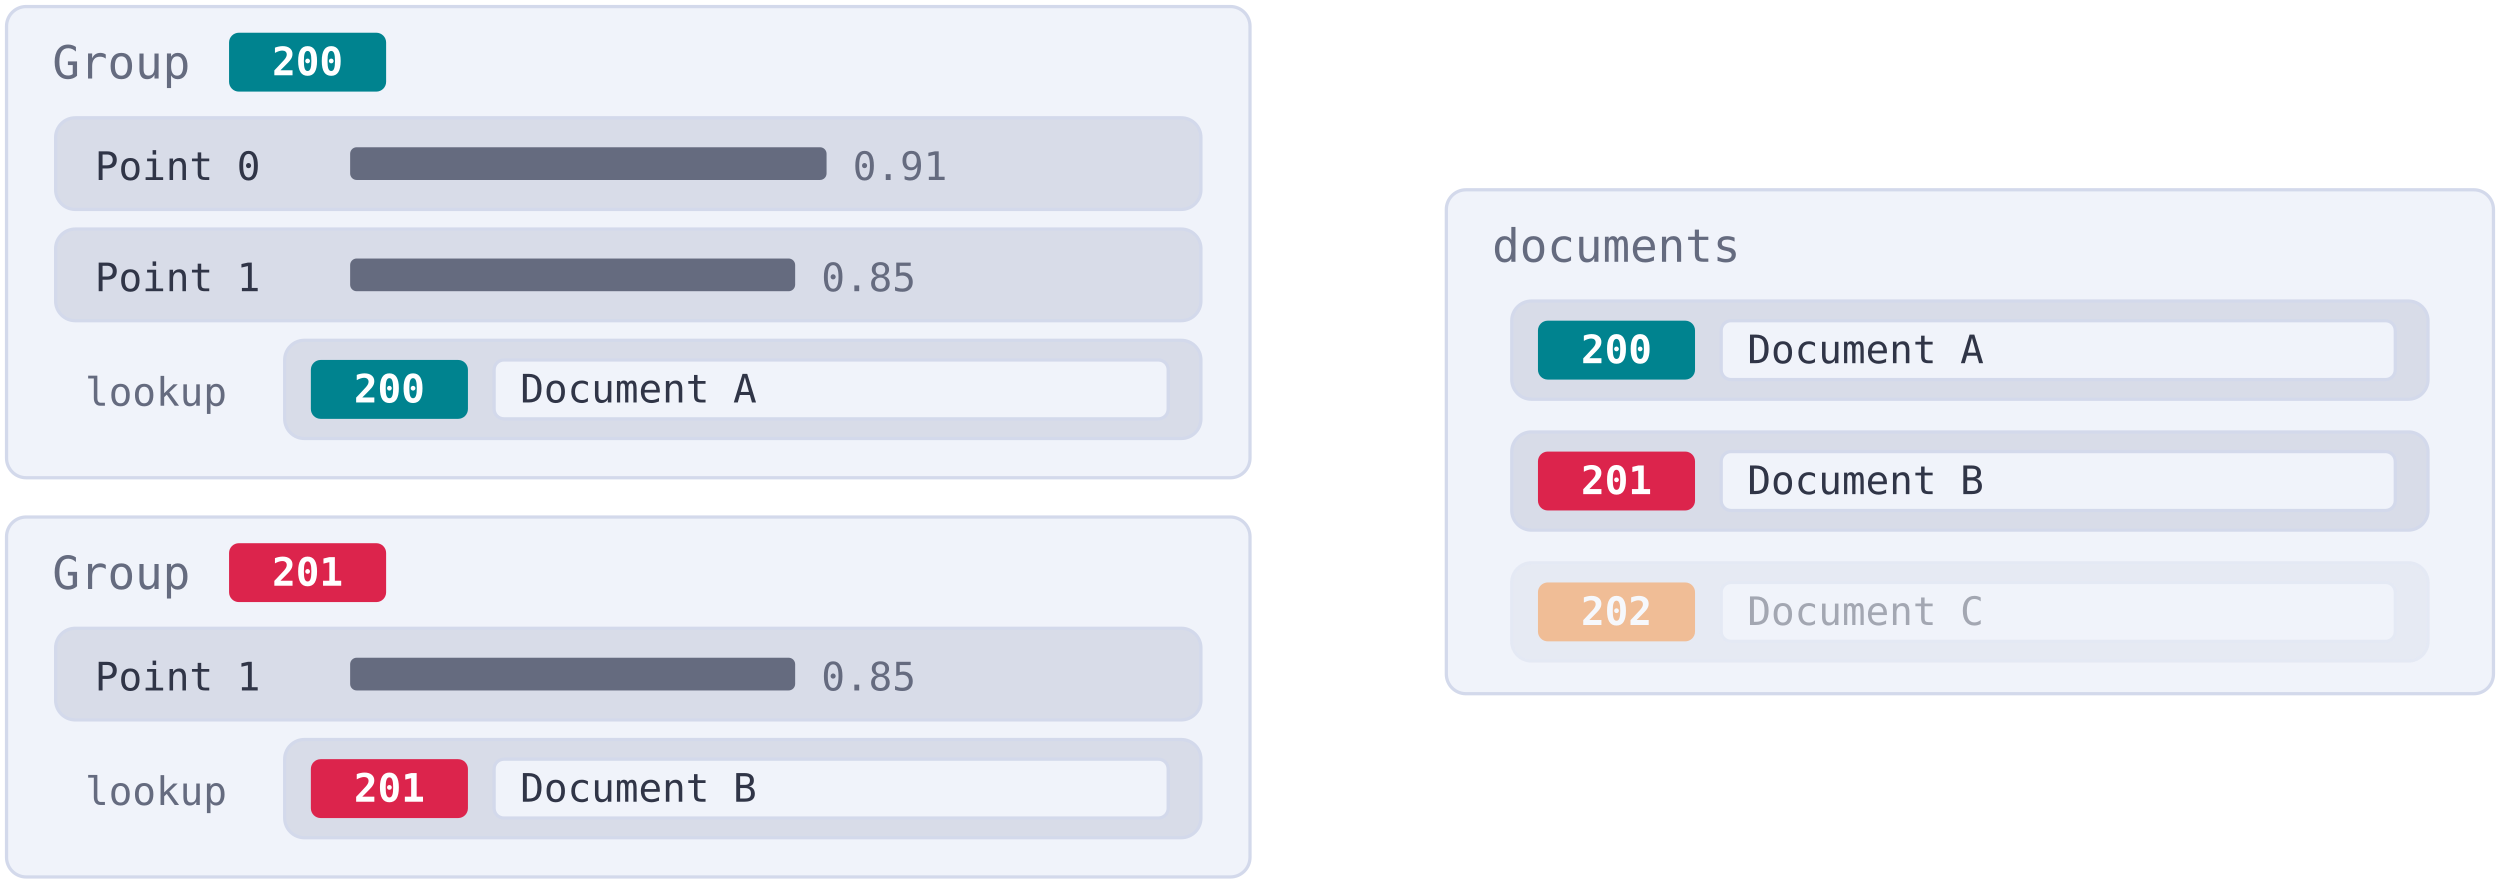
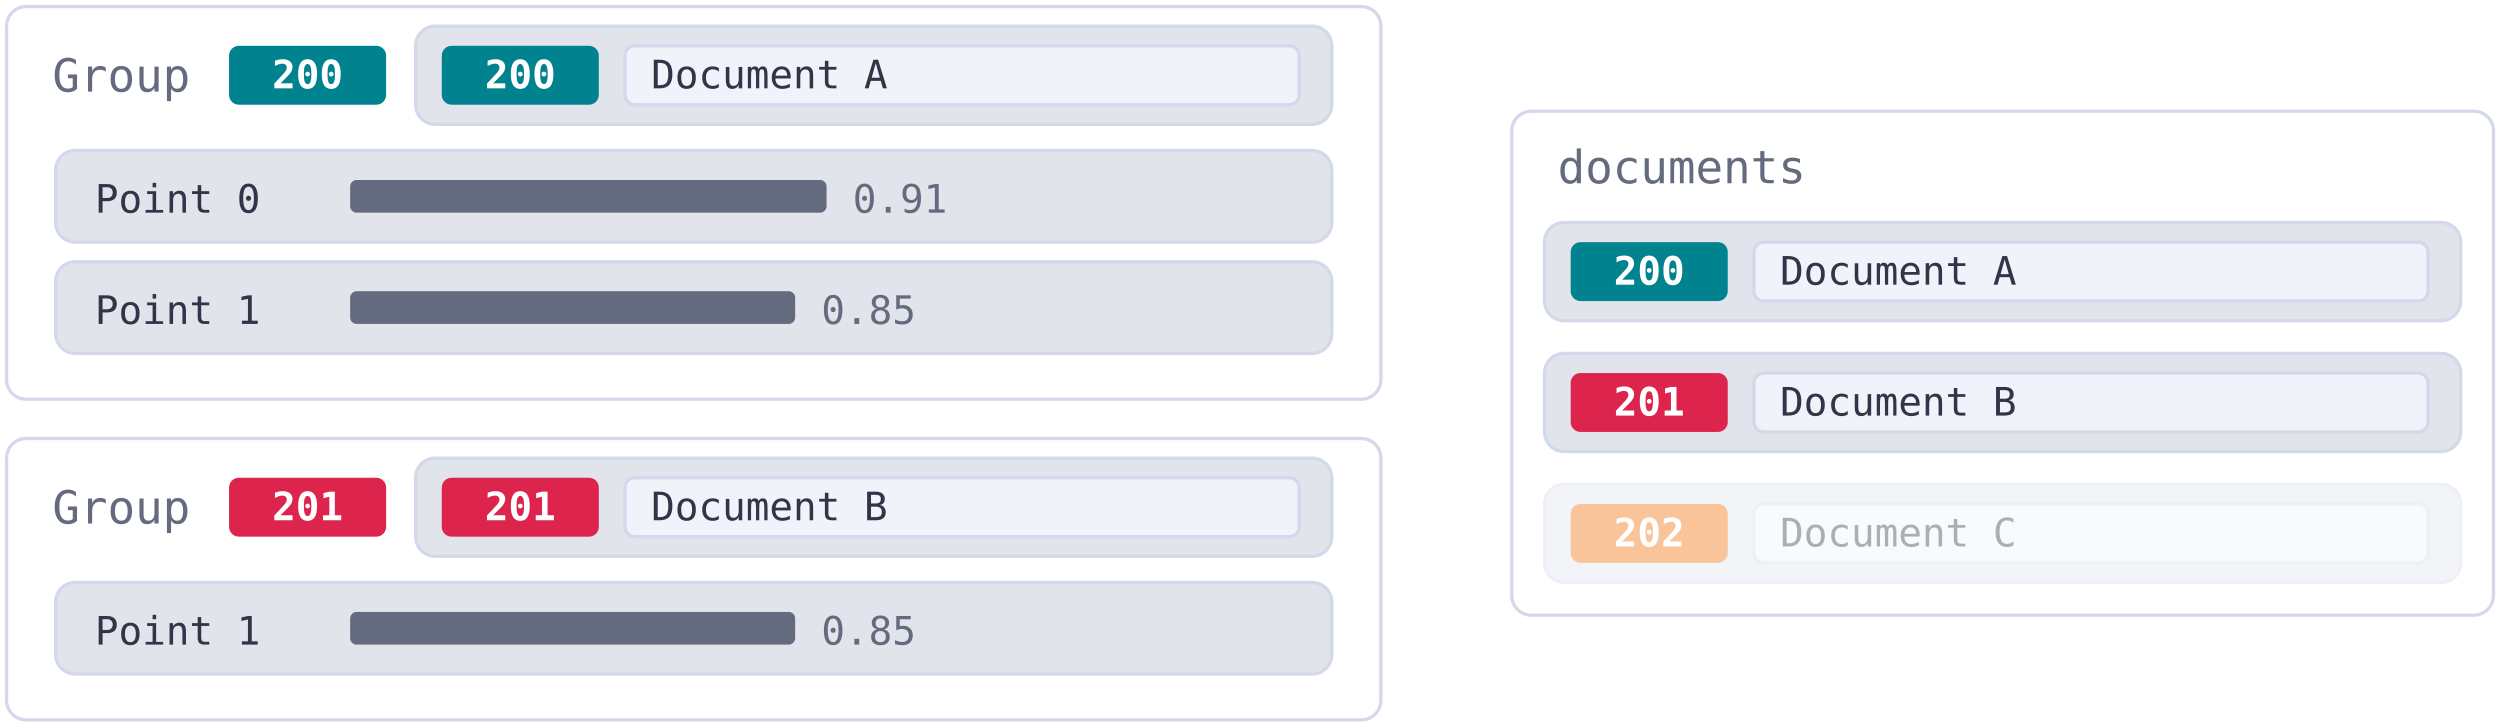
- <svg xmlns="http://www.w3.org/2000/svg" viewBox="-2 0 764 270" aria-label="Search results grouped by document ID, next to a documents collection. With lookup, each group gets the document whose point ID equals the group ID." width="764" height="270">
+ <svg xmlns="http://www.w3.org/2000/svg" viewBox="-2 0 764 222" aria-label="Search results grouped by document ID, next to a documents collection. With lookup, each group gets the document whose point ID equals the group ID." width="764" height="222">
  <g>
-     <rect x="440" y="58" width="320" height="154" rx="6" fill="rgb(240, 243, 250)" stroke="rgb(211, 217, 235)" stroke-width="1" />
-     <text x="454" y="80" fill="rgb(101, 107, 127)" font-family="'Geist Mono', ui-monospace, SFMono-Regular, Menlo, Consolas, monospace" font-size="14" font-weight="400" text-anchor="start">documents</text>
-     <g transform="translate(460 92)" fill="rgb(0, 0, 0)">
-       <rect width="280" height="30" rx="6" fill="rgb(171, 177, 199)" fill-opacity="0.35" stroke="rgb(211, 217, 235)" stroke-width="1" />
+     <rect x="460" y="34" width="300" height="154" rx="6" fill="none" stroke="rgb(211, 217, 235)" stroke-width="1" />
+     <text x="474" y="56" fill="rgb(101, 107, 127)" font-family="'Geist Mono', ui-monospace, SFMono-Regular, Menlo, Consolas, monospace" font-size="14" font-weight="400" text-anchor="start">documents</text>
+     <g transform="translate(470 68)">
+       <rect width="280" height="30" rx="6" fill="rgb(171, 177, 199)" fill-opacity="0.35" stroke="rgb(211, 217, 235)" stroke-width="1" x="0" y="0" />
      <g>
        <rect x="8" y="6" width="48" height="18" rx="3" fill="rgb(0, 131, 143)" />
        <text x="32" y="19" text-anchor="middle" fill="rgb(255, 255, 255)" font-family="'Geist Mono', ui-monospace, SFMono-Regular, Menlo, Consolas, monospace" font-size="12" font-weight="600">200</text>
      </g>
      <rect x="64" y="6" width="206" height="18" rx="3" fill="rgb(240, 243, 250)" stroke="rgb(211, 217, 235)" stroke-width="1" />
      <text x="72" y="19" fill="rgb(48, 53, 71)" font-family="'Geist Mono', ui-monospace, SFMono-Regular, Menlo, Consolas, monospace" font-size="12" font-weight="400" text-anchor="start">Document A</text>
    </g>
-     <g transform="translate(460 132)" fill="rgb(0, 0, 0)">
-       <rect width="280" height="30" rx="6" fill="rgb(171, 177, 199)" fill-opacity="0.35" stroke="rgb(211, 217, 235)" stroke-width="1" />
+     <g transform="translate(470 108)">
+       <rect width="280" height="30" rx="6" fill="rgb(171, 177, 199)" fill-opacity="0.35" stroke="rgb(211, 217, 235)" stroke-width="1" x="0" y="0" />
      <g>
        <rect x="8" y="6" width="48" height="18" rx="3" fill="rgb(220, 36, 76)" />
        <text x="32" y="19" text-anchor="middle" fill="rgb(255, 255, 255)" font-family="'Geist Mono', ui-monospace, SFMono-Regular, Menlo, Consolas, monospace" font-size="12" font-weight="600">201</text>
      </g>
      <rect x="64" y="6" width="206" height="18" rx="3" fill="rgb(240, 243, 250)" stroke="rgb(211, 217, 235)" stroke-width="1" />
      <text x="72" y="19" fill="rgb(48, 53, 71)" font-family="'Geist Mono', ui-monospace, SFMono-Regular, Menlo, Consolas, monospace" font-size="12" font-weight="400" text-anchor="start">Document B</text>
    </g>
-     <g transform="translate(460 172)" fill="rgb(0, 0, 0)" opacity="0.4">
-       <rect width="280" height="30" rx="6" fill="rgb(171, 177, 199)" fill-opacity="0.35" stroke="rgb(211, 217, 235)" stroke-width="1" />
+     <g transform="translate(470 148)" opacity="0.4">
+       <rect width="280" height="30" rx="6" fill="rgb(171, 177, 199)" fill-opacity="0.35" stroke="rgb(211, 217, 235)" stroke-width="1" x="0" y="0" />
      <g>
        <rect x="8" y="6" width="48" height="18" rx="3" fill="rgb(239, 108, 0)" />
        <text x="32" y="19" text-anchor="middle" fill="rgb(255, 255, 255)" font-family="'Geist Mono', ui-monospace, SFMono-Regular, Menlo, Consolas, monospace" font-size="12" font-weight="600">202</text>
      </g>
      <rect x="64" y="6" width="206" height="18" rx="3" fill="rgb(240, 243, 250)" stroke="rgb(211, 217, 235)" stroke-width="1" />
      <text x="72" y="19" fill="rgb(48, 53, 71)" font-family="'Geist Mono', ui-monospace, SFMono-Regular, Menlo, Consolas, monospace" font-size="12" font-weight="400" text-anchor="start">Document C</text>
    </g>
-     <rect x="0" y="2" width="380" height="144" rx="6" fill="rgb(240, 243, 250)" stroke="rgb(211, 217, 235)" stroke-width="1" />
-     <text x="14" y="24" fill="rgb(101, 107, 127)" font-family="'Geist Mono', ui-monospace, SFMono-Regular, Menlo, Consolas, monospace" font-size="14" font-weight="400" text-anchor="start">Group</text>
+     <rect x="0" y="2" width="420" height="120" rx="6" fill="none" stroke="rgb(211, 217, 235)" stroke-width="1" />
+     <text x="14" y="28" fill="rgb(101, 107, 127)" font-family="'Geist Mono', ui-monospace, SFMono-Regular, Menlo, Consolas, monospace" font-size="14" font-weight="400" text-anchor="start">Group</text>
    <g>
-       <rect x="68" y="10" width="48" height="18" rx="3" fill="rgb(0, 131, 143)" />
-       <text x="92" y="23" text-anchor="middle" fill="rgb(255, 255, 255)" font-family="'Geist Mono', ui-monospace, SFMono-Regular, Menlo, Consolas, monospace" font-size="12" font-weight="600">200</text>
+       <rect x="68" y="14" width="48" height="18" rx="3" fill="rgb(0, 131, 143)" />
+       <text x="92" y="27" text-anchor="middle" fill="rgb(255, 255, 255)" font-family="'Geist Mono', ui-monospace, SFMono-Regular, Menlo, Consolas, monospace" font-size="12" font-weight="600">200</text>
    </g>
-     <g transform="translate(15 36)" fill="rgb(0, 0, 0)">
-       <rect width="350" height="28" rx="6" fill="rgb(171, 177, 199)" fill-opacity="0.35" stroke="rgb(211, 217, 235)" stroke-width="1" />
+     <g transform="translate(15 46)">
+       <rect width="390" height="28" rx="6" fill="rgb(171, 177, 199)" fill-opacity="0.35" stroke="rgb(211, 217, 235)" stroke-width="1" x="0" y="0" />
      <text x="12" y="19" fill="rgb(48, 53, 71)" font-family="'Geist Mono', ui-monospace, SFMono-Regular, Menlo, Consolas, monospace" font-size="12" font-weight="400" text-anchor="start">Point 0</text>
      <rect x="90" y="9" width="145.6" height="10" rx="2" fill="rgb(101, 107, 127)" />
      <text x="243.6" y="19" fill="rgb(101, 107, 127)" font-family="'Geist Mono', ui-monospace, SFMono-Regular, Menlo, Consolas, monospace" font-size="12" font-weight="400" text-anchor="start">0.91</text>
    </g>
-     <g transform="translate(15 70)" fill="rgb(0, 0, 0)">
-       <rect width="350" height="28" rx="6" fill="rgb(171, 177, 199)" fill-opacity="0.35" stroke="rgb(211, 217, 235)" stroke-width="1" />
+     <g transform="translate(15 80)">
+       <rect width="390" height="28" rx="6" fill="rgb(171, 177, 199)" fill-opacity="0.35" stroke="rgb(211, 217, 235)" stroke-width="1" x="0" y="0" />
      <text x="12" y="19" fill="rgb(48, 53, 71)" font-family="'Geist Mono', ui-monospace, SFMono-Regular, Menlo, Consolas, monospace" font-size="12" font-weight="400" text-anchor="start">Point 1</text>
      <rect x="90" y="9" width="136" height="10" rx="2" fill="rgb(101, 107, 127)" />
      <text x="234" y="19" fill="rgb(101, 107, 127)" font-family="'Geist Mono', ui-monospace, SFMono-Regular, Menlo, Consolas, monospace" font-size="12" font-weight="400" text-anchor="start">0.85</text>
    </g>
-     <text x="24" y="124" fill="rgb(101, 107, 127)" font-family="'Geist Mono', ui-monospace, SFMono-Regular, Menlo, Consolas, monospace" font-size="12" font-weight="400" text-anchor="start">lookup</text>
-     <rect x="0" y="158" width="380" height="110" rx="6" fill="rgb(240, 243, 250)" stroke="rgb(211, 217, 235)" stroke-width="1" />
-     <text x="14" y="180" fill="rgb(101, 107, 127)" font-family="'Geist Mono', ui-monospace, SFMono-Regular, Menlo, Consolas, monospace" font-size="14" font-weight="400" text-anchor="start">Group</text>
+     <rect x="0" y="134" width="420" height="86" rx="6" fill="none" stroke="rgb(211, 217, 235)" stroke-width="1" />
+     <text x="14" y="160" fill="rgb(101, 107, 127)" font-family="'Geist Mono', ui-monospace, SFMono-Regular, Menlo, Consolas, monospace" font-size="14" font-weight="400" text-anchor="start">Group</text>
    <g>
-       <rect x="68" y="166" width="48" height="18" rx="3" fill="rgb(220, 36, 76)" />
-       <text x="92" y="179" text-anchor="middle" fill="rgb(255, 255, 255)" font-family="'Geist Mono', ui-monospace, SFMono-Regular, Menlo, Consolas, monospace" font-size="12" font-weight="600">201</text>
+       <rect x="68" y="146" width="48" height="18" rx="3" fill="rgb(220, 36, 76)" />
+       <text x="92" y="159" text-anchor="middle" fill="rgb(255, 255, 255)" font-family="'Geist Mono', ui-monospace, SFMono-Regular, Menlo, Consolas, monospace" font-size="12" font-weight="600">201</text>
    </g>
-     <g transform="translate(15 192)" fill="rgb(0, 0, 0)">
-       <rect width="350" height="28" rx="6" fill="rgb(171, 177, 199)" fill-opacity="0.35" stroke="rgb(211, 217, 235)" stroke-width="1" />
+     <g transform="translate(15 178)">
+       <rect width="390" height="28" rx="6" fill="rgb(171, 177, 199)" fill-opacity="0.35" stroke="rgb(211, 217, 235)" stroke-width="1" x="0" y="0" />
      <text x="12" y="19" fill="rgb(48, 53, 71)" font-family="'Geist Mono', ui-monospace, SFMono-Regular, Menlo, Consolas, monospace" font-size="12" font-weight="400" text-anchor="start">Point 1</text>
      <rect x="90" y="9" width="136" height="10" rx="2" fill="rgb(101, 107, 127)" />
      <text x="234" y="19" fill="rgb(101, 107, 127)" font-family="'Geist Mono', ui-monospace, SFMono-Regular, Menlo, Consolas, monospace" font-size="12" font-weight="400" text-anchor="start">0.85</text>
    </g>
-     <text x="24" y="246" fill="rgb(101, 107, 127)" font-family="'Geist Mono', ui-monospace, SFMono-Regular, Menlo, Consolas, monospace" font-size="12" font-weight="400" text-anchor="start">lookup</text>
  </g>
  <g>
-     <g fill="rgb(0, 0, 0)" transform="translate(85 104)">
-       <rect width="280" height="30" rx="6" fill="rgb(171, 177, 199)" fill-opacity="0.35" stroke="rgb(211, 217, 235)" stroke-width="1" />
+     <g transform="translate(125 8)">
+       <rect width="280" height="30" rx="6" fill="rgb(171, 177, 199)" fill-opacity="0.35" stroke="rgb(211, 217, 235)" stroke-width="1" x="0" y="0" />
      <g>
        <rect x="8" y="6" width="48" height="18" rx="3" fill="rgb(0, 131, 143)" />
        <text x="32" y="19" text-anchor="middle" fill="rgb(255, 255, 255)" font-family="'Geist Mono', ui-monospace, SFMono-Regular, Menlo, Consolas, monospace" font-size="12" font-weight="600">200</text>
      </g>
      <rect x="64" y="6" width="206" height="18" rx="3" fill="rgb(240, 243, 250)" stroke="rgb(211, 217, 235)" stroke-width="1" />
      <text x="72" y="19" fill="rgb(48, 53, 71)" font-family="'Geist Mono', ui-monospace, SFMono-Regular, Menlo, Consolas, monospace" font-size="12" font-weight="400" text-anchor="start">Document A</text>
    </g>
-     <g fill="rgb(0, 0, 0)" transform="translate(85 226)">
-       <rect width="280" height="30" rx="6" fill="rgb(171, 177, 199)" fill-opacity="0.35" stroke="rgb(211, 217, 235)" stroke-width="1" />
+     <g transform="translate(125 140)">
+       <rect width="280" height="30" rx="6" fill="rgb(171, 177, 199)" fill-opacity="0.35" stroke="rgb(211, 217, 235)" stroke-width="1" x="0" y="0" />
      <g>
        <rect x="8" y="6" width="48" height="18" rx="3" fill="rgb(220, 36, 76)" />
        <text x="32" y="19" text-anchor="middle" fill="rgb(255, 255, 255)" font-family="'Geist Mono', ui-monospace, SFMono-Regular, Menlo, Consolas, monospace" font-size="12" font-weight="600">201</text>
      </g>
      <rect x="64" y="6" width="206" height="18" rx="3" fill="rgb(240, 243, 250)" stroke="rgb(211, 217, 235)" stroke-width="1" />
      <text x="72" y="19" fill="rgb(48, 53, 71)" font-family="'Geist Mono', ui-monospace, SFMono-Regular, Menlo, Consolas, monospace" font-size="12" font-weight="400" text-anchor="start">Document B</text>
    </g>
  </g>
</svg>
